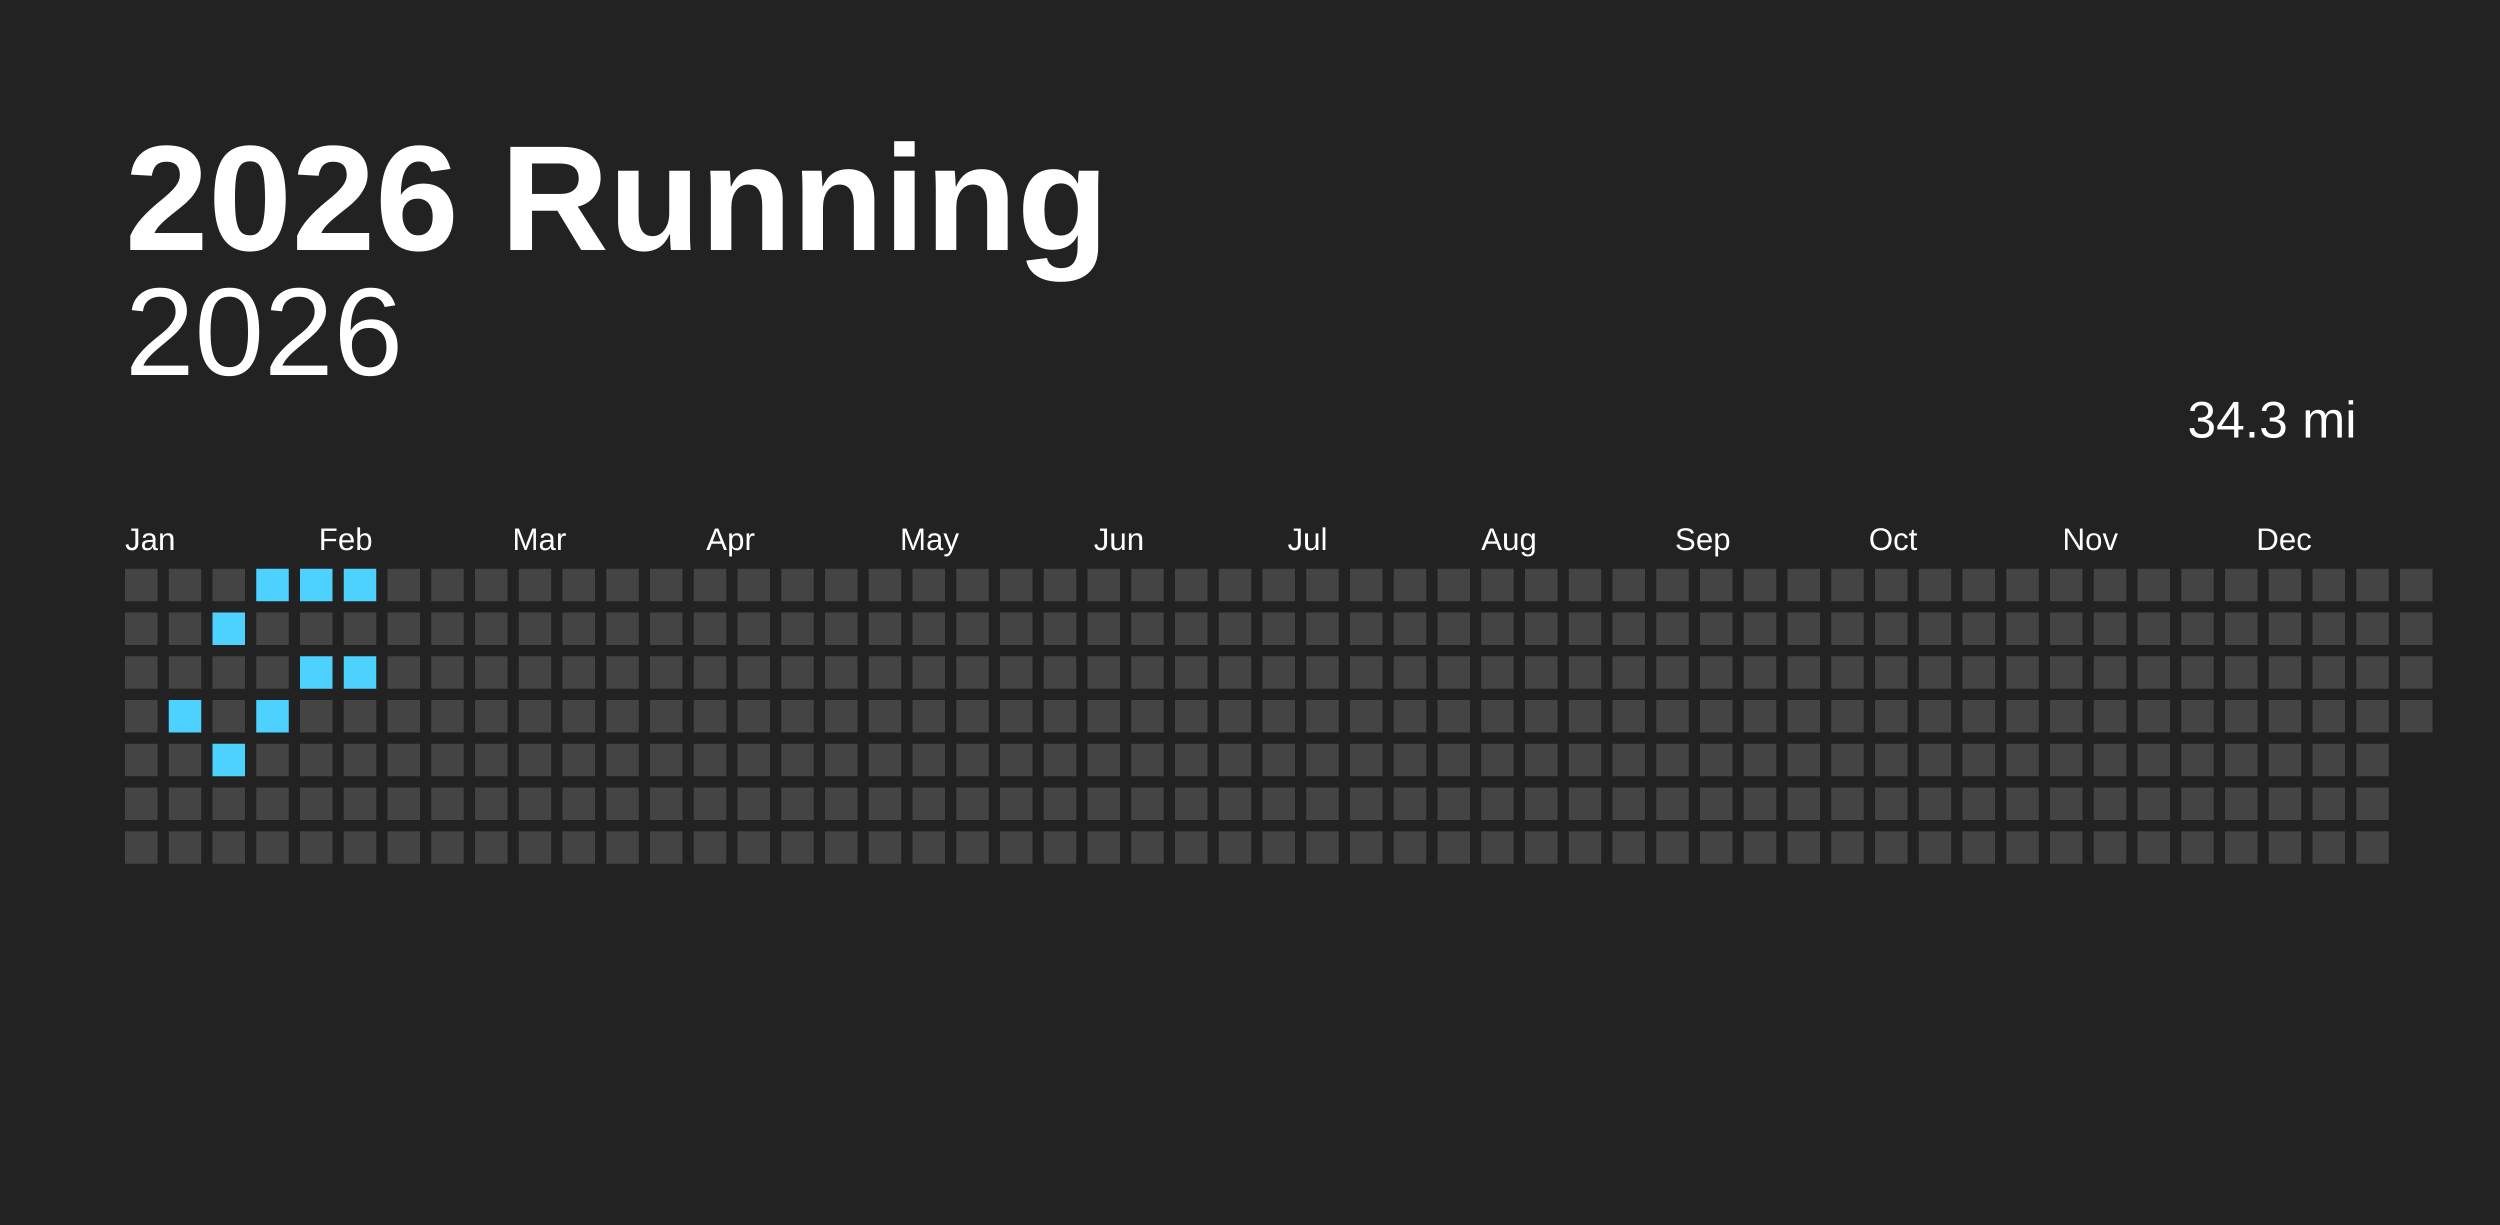
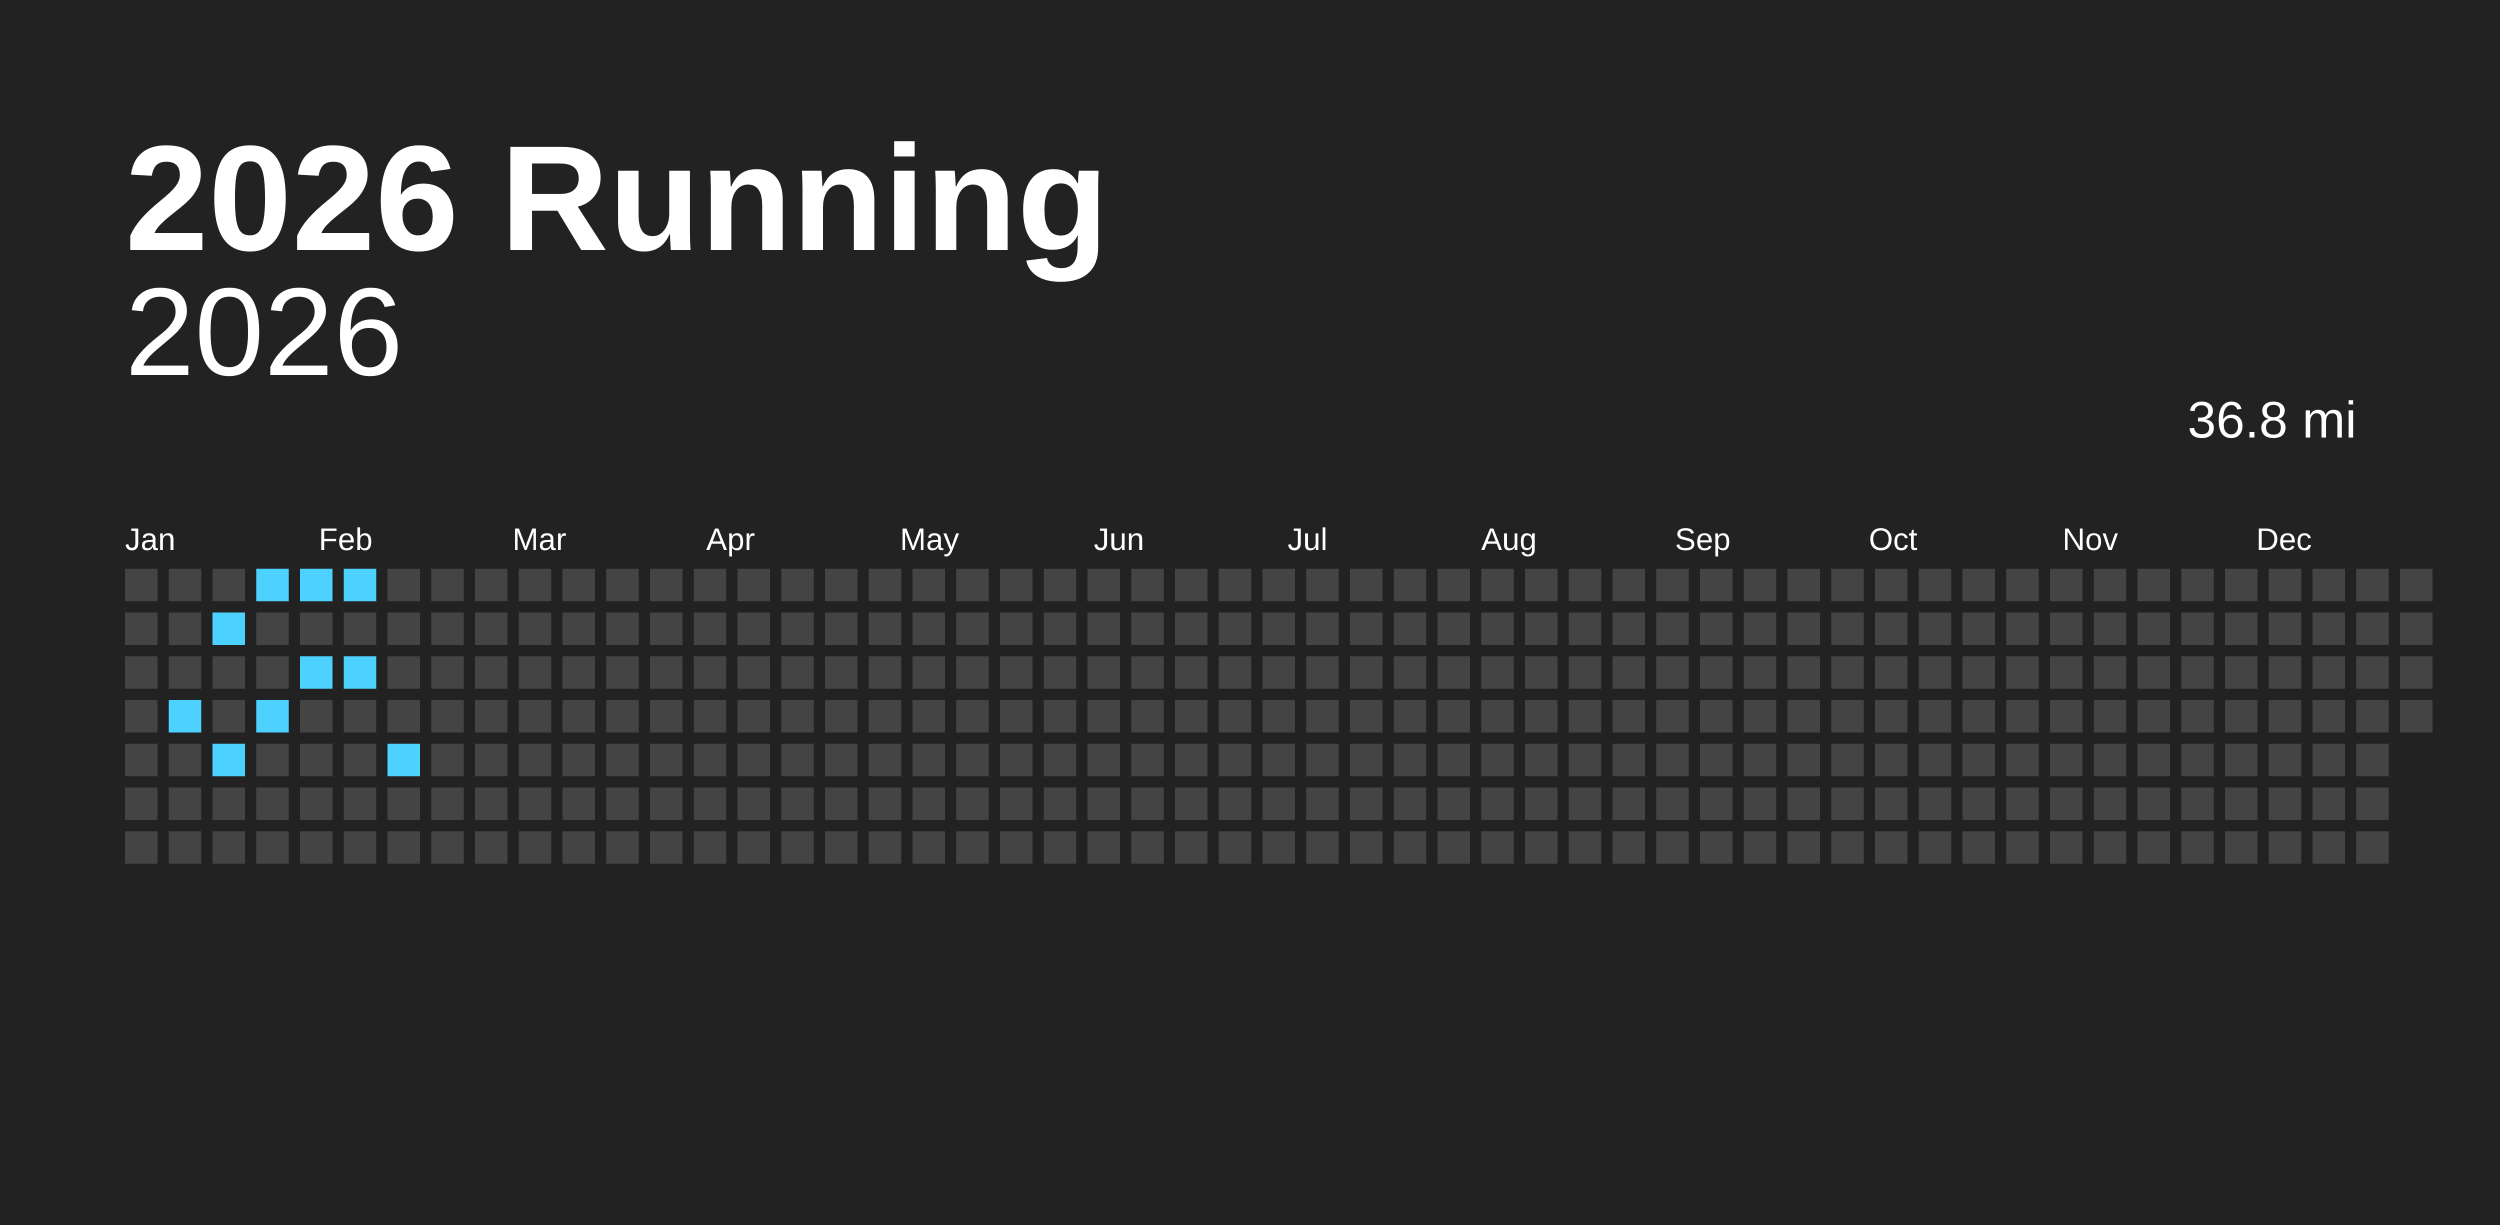
<svg xmlns="http://www.w3.org/2000/svg" baseProfile="full" height="98mm" version="1.1" viewBox="0,0,200,98" width="200mm">
  <defs />
  <rect fill="#222222" height="98" width="200" x="0" y="0" />
  <text fill="#FFFFFF" style="font-size:12px; font-family:Arial; font-weight:bold;" x="10" y="20">2026 Running</text>
  <text alignment-baseline="hanging" fill="#FFFFFF" style="font-size:10.0px; font-family:Arial;" x="10" y="30">2026</text>
-   <text alignment-baseline="hanging" fill="#FFFFFF" style="font-size:4.125px; font-family:Arial;" x="175" y="35">34.3 mi</text>
+   <text alignment-baseline="hanging" fill="#FFFFFF" style="font-size:4.125px; font-family:Arial;" x="175" y="35">36.8 mi</text>
  <text fill="#FFFFFF" style="font-size:2.5px; font-family:Arial" x="10.0" y="44">Jan</text>
  <text fill="#FFFFFF" style="font-size:2.5px; font-family:Arial" x="25.5" y="44">Feb</text>
  <text fill="#FFFFFF" style="font-size:2.5px; font-family:Arial" x="41.0" y="44">Mar</text>
  <text fill="#FFFFFF" style="font-size:2.5px; font-family:Arial" x="56.5" y="44">Apr</text>
  <text fill="#FFFFFF" style="font-size:2.5px; font-family:Arial" x="72.0" y="44">May</text>
  <text fill="#FFFFFF" style="font-size:2.5px; font-family:Arial" x="87.5" y="44">Jun</text>
  <text fill="#FFFFFF" style="font-size:2.5px; font-family:Arial" x="103.0" y="44">Jul</text>
  <text fill="#FFFFFF" style="font-size:2.5px; font-family:Arial" x="118.5" y="44">Aug</text>
  <text fill="#FFFFFF" style="font-size:2.5px; font-family:Arial" x="134.0" y="44">Sep</text>
  <text fill="#FFFFFF" style="font-size:2.5px; font-family:Arial" x="149.5" y="44">Oct</text>
  <text fill="#FFFFFF" style="font-size:2.5px; font-family:Arial" x="165.0" y="44">Nov</text>
  <text fill="#FFFFFF" style="font-size:2.5px; font-family:Arial" x="180.5" y="44">Dec</text>
  <rect fill="#444444" height="2.6" width="2.6" x="10.0" y="45.5" />
  <rect fill="#444444" height="2.6" width="2.6" x="10.0" y="49.0" />
  <rect fill="#444444" height="2.6" width="2.6" x="10.0" y="52.5" />
  <rect fill="#444444" height="2.6" width="2.6" x="10.0" y="56.0" />
  <rect fill="#444444" height="2.6" width="2.6" x="10.0" y="59.5" />
  <rect fill="#444444" height="2.6" width="2.6" x="10.0" y="63.0" />
  <rect fill="#444444" height="2.6" width="2.6" x="10.0" y="66.5" />
  <rect fill="#444444" height="2.6" width="2.6" x="13.5" y="45.5" />
  <rect fill="#444444" height="2.6" width="2.6" x="13.5" y="49.0" />
  <rect fill="#444444" height="2.6" width="2.6" x="13.5" y="52.5" />
  <rect fill="#4dd2ff" height="2.6" width="2.6" x="13.5" y="56.0" />
  <rect fill="#444444" height="2.6" width="2.6" x="13.5" y="59.5" />
  <rect fill="#444444" height="2.6" width="2.6" x="13.5" y="63.0" />
  <rect fill="#444444" height="2.6" width="2.6" x="13.5" y="66.5" />
  <rect fill="#444444" height="2.6" width="2.6" x="17.0" y="45.5" />
  <rect fill="#4dd2ff" height="2.6" width="2.6" x="17.0" y="49.0" />
  <rect fill="#444444" height="2.6" width="2.6" x="17.0" y="52.5" />
  <rect fill="#444444" height="2.6" width="2.6" x="17.0" y="56.0" />
  <rect fill="#4dd2ff" height="2.6" width="2.6" x="17.0" y="59.5" />
  <rect fill="#444444" height="2.6" width="2.6" x="17.0" y="63.0" />
  <rect fill="#444444" height="2.6" width="2.6" x="17.0" y="66.5" />
  <rect fill="#4dd2ff" height="2.6" width="2.6" x="20.5" y="45.5" />
  <rect fill="#444444" height="2.6" width="2.6" x="20.5" y="49.0" />
  <rect fill="#444444" height="2.6" width="2.6" x="20.5" y="52.5" />
  <rect fill="#4dd2ff" height="2.6" width="2.6" x="20.5" y="56.0" />
  <rect fill="#444444" height="2.6" width="2.6" x="20.5" y="59.5" />
  <rect fill="#444444" height="2.6" width="2.6" x="20.5" y="63.0" />
  <rect fill="#444444" height="2.6" width="2.6" x="20.5" y="66.5" />
  <rect fill="#4dd2ff" height="2.6" width="2.6" x="24.0" y="45.5" />
  <rect fill="#444444" height="2.6" width="2.6" x="24.0" y="49.0" />
  <rect fill="#4dd2ff" height="2.6" width="2.6" x="24.0" y="52.5" />
  <rect fill="#444444" height="2.6" width="2.6" x="24.0" y="56.0" />
  <rect fill="#444444" height="2.6" width="2.6" x="24.0" y="59.5" />
  <rect fill="#444444" height="2.6" width="2.6" x="24.0" y="63.0" />
  <rect fill="#444444" height="2.6" width="2.6" x="24.0" y="66.5" />
  <rect fill="#4dd2ff" height="2.6" width="2.6" x="27.5" y="45.5" />
  <rect fill="#444444" height="2.6" width="2.6" x="27.5" y="49.0" />
  <rect fill="#4dd2ff" height="2.6" width="2.6" x="27.5" y="52.5" />
  <rect fill="#444444" height="2.6" width="2.6" x="27.5" y="56.0" />
  <rect fill="#444444" height="2.6" width="2.6" x="27.5" y="59.5" />
  <rect fill="#444444" height="2.6" width="2.6" x="27.5" y="63.0" />
  <rect fill="#444444" height="2.6" width="2.6" x="27.5" y="66.5" />
  <rect fill="#444444" height="2.6" width="2.6" x="31.0" y="45.5" />
  <rect fill="#444444" height="2.6" width="2.6" x="31.0" y="49.0" />
  <rect fill="#444444" height="2.6" width="2.6" x="31.0" y="52.5" />
  <rect fill="#444444" height="2.6" width="2.6" x="31.0" y="56.0" />
-   <rect fill="#444444" height="2.6" width="2.6" x="31.0" y="59.5" />
+   <rect fill="#4dd2ff" height="2.6" width="2.6" x="31.0" y="59.5" />
  <rect fill="#444444" height="2.6" width="2.6" x="31.0" y="63.0" />
  <rect fill="#444444" height="2.6" width="2.6" x="31.0" y="66.5" />
  <rect fill="#444444" height="2.6" width="2.6" x="34.5" y="45.5" />
  <rect fill="#444444" height="2.6" width="2.6" x="34.5" y="49.0" />
  <rect fill="#444444" height="2.6" width="2.6" x="34.5" y="52.5" />
  <rect fill="#444444" height="2.6" width="2.6" x="34.5" y="56.0" />
  <rect fill="#444444" height="2.6" width="2.6" x="34.5" y="59.5" />
  <rect fill="#444444" height="2.6" width="2.6" x="34.5" y="63.0" />
  <rect fill="#444444" height="2.6" width="2.6" x="34.5" y="66.5" />
  <rect fill="#444444" height="2.6" width="2.6" x="38.0" y="45.5" />
  <rect fill="#444444" height="2.6" width="2.6" x="38.0" y="49.0" />
  <rect fill="#444444" height="2.6" width="2.6" x="38.0" y="52.5" />
  <rect fill="#444444" height="2.6" width="2.6" x="38.0" y="56.0" />
  <rect fill="#444444" height="2.6" width="2.6" x="38.0" y="59.5" />
  <rect fill="#444444" height="2.6" width="2.6" x="38.0" y="63.0" />
  <rect fill="#444444" height="2.6" width="2.6" x="38.0" y="66.5" />
  <rect fill="#444444" height="2.6" width="2.6" x="41.5" y="45.5" />
  <rect fill="#444444" height="2.6" width="2.6" x="41.5" y="49.0" />
  <rect fill="#444444" height="2.6" width="2.6" x="41.5" y="52.5" />
  <rect fill="#444444" height="2.6" width="2.6" x="41.5" y="56.0" />
  <rect fill="#444444" height="2.6" width="2.6" x="41.5" y="59.5" />
  <rect fill="#444444" height="2.6" width="2.6" x="41.5" y="63.0" />
  <rect fill="#444444" height="2.6" width="2.6" x="41.5" y="66.5" />
  <rect fill="#444444" height="2.6" width="2.6" x="45.0" y="45.5" />
  <rect fill="#444444" height="2.6" width="2.6" x="45.0" y="49.0" />
  <rect fill="#444444" height="2.6" width="2.6" x="45.0" y="52.5" />
  <rect fill="#444444" height="2.6" width="2.6" x="45.0" y="56.0" />
  <rect fill="#444444" height="2.6" width="2.6" x="45.0" y="59.5" />
  <rect fill="#444444" height="2.6" width="2.6" x="45.0" y="63.0" />
  <rect fill="#444444" height="2.6" width="2.6" x="45.0" y="66.5" />
  <rect fill="#444444" height="2.6" width="2.6" x="48.5" y="45.5" />
  <rect fill="#444444" height="2.6" width="2.6" x="48.5" y="49.0" />
  <rect fill="#444444" height="2.6" width="2.6" x="48.5" y="52.5" />
  <rect fill="#444444" height="2.6" width="2.6" x="48.5" y="56.0" />
  <rect fill="#444444" height="2.6" width="2.6" x="48.5" y="59.5" />
  <rect fill="#444444" height="2.6" width="2.6" x="48.5" y="63.0" />
  <rect fill="#444444" height="2.6" width="2.6" x="48.5" y="66.5" />
  <rect fill="#444444" height="2.6" width="2.6" x="52.0" y="45.5" />
  <rect fill="#444444" height="2.6" width="2.6" x="52.0" y="49.0" />
  <rect fill="#444444" height="2.6" width="2.6" x="52.0" y="52.5" />
  <rect fill="#444444" height="2.6" width="2.6" x="52.0" y="56.0" />
  <rect fill="#444444" height="2.6" width="2.6" x="52.0" y="59.5" />
  <rect fill="#444444" height="2.6" width="2.6" x="52.0" y="63.0" />
  <rect fill="#444444" height="2.6" width="2.6" x="52.0" y="66.5" />
  <rect fill="#444444" height="2.6" width="2.6" x="55.5" y="45.5" />
  <rect fill="#444444" height="2.6" width="2.6" x="55.5" y="49.0" />
  <rect fill="#444444" height="2.6" width="2.6" x="55.5" y="52.5" />
  <rect fill="#444444" height="2.6" width="2.6" x="55.5" y="56.0" />
  <rect fill="#444444" height="2.6" width="2.6" x="55.5" y="59.5" />
  <rect fill="#444444" height="2.6" width="2.6" x="55.5" y="63.0" />
  <rect fill="#444444" height="2.6" width="2.6" x="55.5" y="66.5" />
  <rect fill="#444444" height="2.6" width="2.6" x="59.0" y="45.5" />
  <rect fill="#444444" height="2.6" width="2.6" x="59.0" y="49.0" />
  <rect fill="#444444" height="2.6" width="2.6" x="59.0" y="52.5" />
  <rect fill="#444444" height="2.6" width="2.6" x="59.0" y="56.0" />
  <rect fill="#444444" height="2.6" width="2.6" x="59.0" y="59.5" />
  <rect fill="#444444" height="2.6" width="2.6" x="59.0" y="63.0" />
  <rect fill="#444444" height="2.6" width="2.6" x="59.0" y="66.5" />
  <rect fill="#444444" height="2.6" width="2.6" x="62.5" y="45.5" />
  <rect fill="#444444" height="2.6" width="2.6" x="62.5" y="49.0" />
  <rect fill="#444444" height="2.6" width="2.6" x="62.5" y="52.5" />
  <rect fill="#444444" height="2.6" width="2.6" x="62.5" y="56.0" />
  <rect fill="#444444" height="2.6" width="2.6" x="62.5" y="59.5" />
  <rect fill="#444444" height="2.6" width="2.6" x="62.5" y="63.0" />
  <rect fill="#444444" height="2.6" width="2.6" x="62.5" y="66.5" />
  <rect fill="#444444" height="2.6" width="2.6" x="66.0" y="45.5" />
  <rect fill="#444444" height="2.6" width="2.6" x="66.0" y="49.0" />
  <rect fill="#444444" height="2.6" width="2.6" x="66.0" y="52.5" />
  <rect fill="#444444" height="2.6" width="2.6" x="66.0" y="56.0" />
  <rect fill="#444444" height="2.6" width="2.6" x="66.0" y="59.5" />
  <rect fill="#444444" height="2.6" width="2.6" x="66.0" y="63.0" />
  <rect fill="#444444" height="2.6" width="2.6" x="66.0" y="66.5" />
  <rect fill="#444444" height="2.6" width="2.6" x="69.5" y="45.5" />
  <rect fill="#444444" height="2.6" width="2.6" x="69.5" y="49.0" />
  <rect fill="#444444" height="2.6" width="2.6" x="69.5" y="52.5" />
  <rect fill="#444444" height="2.6" width="2.6" x="69.5" y="56.0" />
  <rect fill="#444444" height="2.6" width="2.6" x="69.5" y="59.5" />
  <rect fill="#444444" height="2.6" width="2.6" x="69.5" y="63.0" />
  <rect fill="#444444" height="2.6" width="2.6" x="69.5" y="66.5" />
  <rect fill="#444444" height="2.6" width="2.6" x="73.0" y="45.5" />
  <rect fill="#444444" height="2.6" width="2.6" x="73.0" y="49.0" />
  <rect fill="#444444" height="2.6" width="2.6" x="73.0" y="52.5" />
  <rect fill="#444444" height="2.6" width="2.6" x="73.0" y="56.0" />
  <rect fill="#444444" height="2.6" width="2.6" x="73.0" y="59.5" />
  <rect fill="#444444" height="2.6" width="2.6" x="73.0" y="63.0" />
  <rect fill="#444444" height="2.6" width="2.6" x="73.0" y="66.5" />
  <rect fill="#444444" height="2.6" width="2.6" x="76.5" y="45.5" />
  <rect fill="#444444" height="2.6" width="2.6" x="76.5" y="49.0" />
  <rect fill="#444444" height="2.6" width="2.6" x="76.5" y="52.5" />
  <rect fill="#444444" height="2.6" width="2.6" x="76.5" y="56.0" />
  <rect fill="#444444" height="2.6" width="2.6" x="76.5" y="59.5" />
  <rect fill="#444444" height="2.6" width="2.6" x="76.5" y="63.0" />
  <rect fill="#444444" height="2.6" width="2.6" x="76.5" y="66.5" />
  <rect fill="#444444" height="2.6" width="2.6" x="80.0" y="45.5" />
  <rect fill="#444444" height="2.6" width="2.6" x="80.0" y="49.0" />
  <rect fill="#444444" height="2.6" width="2.6" x="80.0" y="52.5" />
  <rect fill="#444444" height="2.6" width="2.6" x="80.0" y="56.0" />
  <rect fill="#444444" height="2.6" width="2.6" x="80.0" y="59.5" />
  <rect fill="#444444" height="2.6" width="2.6" x="80.0" y="63.0" />
  <rect fill="#444444" height="2.6" width="2.6" x="80.0" y="66.5" />
  <rect fill="#444444" height="2.6" width="2.6" x="83.5" y="45.5" />
  <rect fill="#444444" height="2.6" width="2.6" x="83.5" y="49.0" />
  <rect fill="#444444" height="2.6" width="2.6" x="83.5" y="52.5" />
  <rect fill="#444444" height="2.6" width="2.6" x="83.5" y="56.0" />
  <rect fill="#444444" height="2.6" width="2.6" x="83.5" y="59.5" />
  <rect fill="#444444" height="2.6" width="2.6" x="83.5" y="63.0" />
  <rect fill="#444444" height="2.6" width="2.6" x="83.5" y="66.5" />
  <rect fill="#444444" height="2.6" width="2.6" x="87.0" y="45.5" />
  <rect fill="#444444" height="2.6" width="2.6" x="87.0" y="49.0" />
  <rect fill="#444444" height="2.6" width="2.6" x="87.0" y="52.5" />
  <rect fill="#444444" height="2.6" width="2.6" x="87.0" y="56.0" />
  <rect fill="#444444" height="2.6" width="2.6" x="87.0" y="59.5" />
  <rect fill="#444444" height="2.6" width="2.6" x="87.0" y="63.0" />
  <rect fill="#444444" height="2.6" width="2.6" x="87.0" y="66.5" />
  <rect fill="#444444" height="2.6" width="2.6" x="90.5" y="45.5" />
  <rect fill="#444444" height="2.6" width="2.6" x="90.5" y="49.0" />
  <rect fill="#444444" height="2.6" width="2.6" x="90.5" y="52.5" />
  <rect fill="#444444" height="2.6" width="2.6" x="90.5" y="56.0" />
  <rect fill="#444444" height="2.6" width="2.6" x="90.5" y="59.5" />
  <rect fill="#444444" height="2.6" width="2.6" x="90.5" y="63.0" />
  <rect fill="#444444" height="2.6" width="2.6" x="90.5" y="66.5" />
  <rect fill="#444444" height="2.6" width="2.6" x="94.0" y="45.5" />
  <rect fill="#444444" height="2.6" width="2.6" x="94.0" y="49.0" />
  <rect fill="#444444" height="2.6" width="2.6" x="94.0" y="52.5" />
  <rect fill="#444444" height="2.6" width="2.6" x="94.0" y="56.0" />
  <rect fill="#444444" height="2.6" width="2.6" x="94.0" y="59.5" />
  <rect fill="#444444" height="2.6" width="2.6" x="94.0" y="63.0" />
  <rect fill="#444444" height="2.6" width="2.6" x="94.0" y="66.5" />
  <rect fill="#444444" height="2.6" width="2.6" x="97.5" y="45.5" />
  <rect fill="#444444" height="2.6" width="2.6" x="97.5" y="49.0" />
  <rect fill="#444444" height="2.6" width="2.6" x="97.5" y="52.5" />
  <rect fill="#444444" height="2.6" width="2.6" x="97.5" y="56.0" />
  <rect fill="#444444" height="2.6" width="2.6" x="97.5" y="59.5" />
  <rect fill="#444444" height="2.6" width="2.6" x="97.5" y="63.0" />
  <rect fill="#444444" height="2.6" width="2.6" x="97.5" y="66.5" />
  <rect fill="#444444" height="2.6" width="2.6" x="101.0" y="45.5" />
  <rect fill="#444444" height="2.6" width="2.6" x="101.0" y="49.0" />
  <rect fill="#444444" height="2.6" width="2.6" x="101.0" y="52.5" />
  <rect fill="#444444" height="2.6" width="2.6" x="101.0" y="56.0" />
  <rect fill="#444444" height="2.6" width="2.6" x="101.0" y="59.5" />
  <rect fill="#444444" height="2.6" width="2.6" x="101.0" y="63.0" />
  <rect fill="#444444" height="2.6" width="2.6" x="101.0" y="66.5" />
  <rect fill="#444444" height="2.6" width="2.6" x="104.5" y="45.5" />
  <rect fill="#444444" height="2.6" width="2.6" x="104.5" y="49.0" />
  <rect fill="#444444" height="2.6" width="2.6" x="104.5" y="52.5" />
  <rect fill="#444444" height="2.6" width="2.6" x="104.5" y="56.0" />
  <rect fill="#444444" height="2.6" width="2.6" x="104.5" y="59.5" />
  <rect fill="#444444" height="2.6" width="2.6" x="104.5" y="63.0" />
  <rect fill="#444444" height="2.6" width="2.6" x="104.5" y="66.5" />
  <rect fill="#444444" height="2.6" width="2.6" x="108.0" y="45.5" />
  <rect fill="#444444" height="2.6" width="2.6" x="108.0" y="49.0" />
  <rect fill="#444444" height="2.6" width="2.6" x="108.0" y="52.5" />
  <rect fill="#444444" height="2.6" width="2.6" x="108.0" y="56.0" />
  <rect fill="#444444" height="2.6" width="2.6" x="108.0" y="59.5" />
  <rect fill="#444444" height="2.6" width="2.6" x="108.0" y="63.0" />
  <rect fill="#444444" height="2.6" width="2.6" x="108.0" y="66.5" />
  <rect fill="#444444" height="2.6" width="2.6" x="111.5" y="45.5" />
  <rect fill="#444444" height="2.6" width="2.6" x="111.5" y="49.0" />
  <rect fill="#444444" height="2.6" width="2.6" x="111.5" y="52.5" />
  <rect fill="#444444" height="2.6" width="2.6" x="111.5" y="56.0" />
  <rect fill="#444444" height="2.6" width="2.6" x="111.5" y="59.5" />
  <rect fill="#444444" height="2.6" width="2.6" x="111.5" y="63.0" />
  <rect fill="#444444" height="2.6" width="2.6" x="111.5" y="66.5" />
  <rect fill="#444444" height="2.6" width="2.6" x="115.0" y="45.5" />
  <rect fill="#444444" height="2.6" width="2.6" x="115.0" y="49.0" />
  <rect fill="#444444" height="2.6" width="2.6" x="115.0" y="52.5" />
  <rect fill="#444444" height="2.6" width="2.6" x="115.0" y="56.0" />
  <rect fill="#444444" height="2.6" width="2.6" x="115.0" y="59.5" />
  <rect fill="#444444" height="2.6" width="2.6" x="115.0" y="63.0" />
  <rect fill="#444444" height="2.6" width="2.6" x="115.0" y="66.5" />
  <rect fill="#444444" height="2.6" width="2.6" x="118.5" y="45.5" />
  <rect fill="#444444" height="2.6" width="2.6" x="118.5" y="49.0" />
  <rect fill="#444444" height="2.6" width="2.6" x="118.5" y="52.5" />
  <rect fill="#444444" height="2.6" width="2.6" x="118.5" y="56.0" />
  <rect fill="#444444" height="2.6" width="2.6" x="118.5" y="59.5" />
  <rect fill="#444444" height="2.6" width="2.6" x="118.5" y="63.0" />
  <rect fill="#444444" height="2.6" width="2.6" x="118.5" y="66.5" />
  <rect fill="#444444" height="2.6" width="2.6" x="122.0" y="45.5" />
  <rect fill="#444444" height="2.6" width="2.6" x="122.0" y="49.0" />
  <rect fill="#444444" height="2.6" width="2.6" x="122.0" y="52.5" />
  <rect fill="#444444" height="2.6" width="2.6" x="122.0" y="56.0" />
  <rect fill="#444444" height="2.6" width="2.6" x="122.0" y="59.5" />
  <rect fill="#444444" height="2.6" width="2.6" x="122.0" y="63.0" />
  <rect fill="#444444" height="2.6" width="2.6" x="122.0" y="66.5" />
  <rect fill="#444444" height="2.6" width="2.6" x="125.5" y="45.5" />
  <rect fill="#444444" height="2.6" width="2.6" x="125.5" y="49.0" />
  <rect fill="#444444" height="2.6" width="2.6" x="125.5" y="52.5" />
  <rect fill="#444444" height="2.6" width="2.6" x="125.5" y="56.0" />
  <rect fill="#444444" height="2.6" width="2.6" x="125.5" y="59.5" />
  <rect fill="#444444" height="2.6" width="2.6" x="125.5" y="63.0" />
  <rect fill="#444444" height="2.6" width="2.6" x="125.5" y="66.5" />
  <rect fill="#444444" height="2.6" width="2.6" x="129.0" y="45.5" />
  <rect fill="#444444" height="2.6" width="2.6" x="129.0" y="49.0" />
  <rect fill="#444444" height="2.6" width="2.6" x="129.0" y="52.5" />
  <rect fill="#444444" height="2.6" width="2.6" x="129.0" y="56.0" />
  <rect fill="#444444" height="2.6" width="2.6" x="129.0" y="59.5" />
  <rect fill="#444444" height="2.6" width="2.6" x="129.0" y="63.0" />
  <rect fill="#444444" height="2.6" width="2.6" x="129.0" y="66.5" />
  <rect fill="#444444" height="2.6" width="2.6" x="132.5" y="45.5" />
  <rect fill="#444444" height="2.6" width="2.6" x="132.5" y="49.0" />
  <rect fill="#444444" height="2.6" width="2.6" x="132.5" y="52.5" />
  <rect fill="#444444" height="2.6" width="2.6" x="132.5" y="56.0" />
  <rect fill="#444444" height="2.6" width="2.6" x="132.5" y="59.5" />
  <rect fill="#444444" height="2.6" width="2.6" x="132.5" y="63.0" />
  <rect fill="#444444" height="2.6" width="2.6" x="132.5" y="66.5" />
  <rect fill="#444444" height="2.6" width="2.6" x="136.0" y="45.5" />
  <rect fill="#444444" height="2.6" width="2.6" x="136.0" y="49.0" />
  <rect fill="#444444" height="2.6" width="2.6" x="136.0" y="52.5" />
  <rect fill="#444444" height="2.6" width="2.6" x="136.0" y="56.0" />
  <rect fill="#444444" height="2.6" width="2.6" x="136.0" y="59.5" />
  <rect fill="#444444" height="2.6" width="2.6" x="136.0" y="63.0" />
  <rect fill="#444444" height="2.6" width="2.6" x="136.0" y="66.5" />
  <rect fill="#444444" height="2.6" width="2.6" x="139.5" y="45.5" />
  <rect fill="#444444" height="2.6" width="2.6" x="139.5" y="49.0" />
  <rect fill="#444444" height="2.6" width="2.6" x="139.5" y="52.5" />
  <rect fill="#444444" height="2.6" width="2.6" x="139.5" y="56.0" />
  <rect fill="#444444" height="2.6" width="2.6" x="139.5" y="59.5" />
  <rect fill="#444444" height="2.6" width="2.6" x="139.5" y="63.0" />
  <rect fill="#444444" height="2.6" width="2.6" x="139.5" y="66.5" />
  <rect fill="#444444" height="2.6" width="2.6" x="143.0" y="45.5" />
  <rect fill="#444444" height="2.6" width="2.6" x="143.0" y="49.0" />
  <rect fill="#444444" height="2.6" width="2.6" x="143.0" y="52.5" />
  <rect fill="#444444" height="2.6" width="2.6" x="143.0" y="56.0" />
  <rect fill="#444444" height="2.6" width="2.6" x="143.0" y="59.5" />
  <rect fill="#444444" height="2.6" width="2.6" x="143.0" y="63.0" />
  <rect fill="#444444" height="2.6" width="2.6" x="143.0" y="66.5" />
  <rect fill="#444444" height="2.6" width="2.6" x="146.5" y="45.5" />
  <rect fill="#444444" height="2.6" width="2.6" x="146.5" y="49.0" />
  <rect fill="#444444" height="2.6" width="2.6" x="146.5" y="52.5" />
  <rect fill="#444444" height="2.6" width="2.6" x="146.5" y="56.0" />
  <rect fill="#444444" height="2.6" width="2.6" x="146.5" y="59.5" />
  <rect fill="#444444" height="2.6" width="2.6" x="146.5" y="63.0" />
  <rect fill="#444444" height="2.6" width="2.6" x="146.5" y="66.5" />
  <rect fill="#444444" height="2.6" width="2.6" x="150.0" y="45.5" />
  <rect fill="#444444" height="2.6" width="2.6" x="150.0" y="49.0" />
  <rect fill="#444444" height="2.6" width="2.6" x="150.0" y="52.5" />
  <rect fill="#444444" height="2.6" width="2.6" x="150.0" y="56.0" />
  <rect fill="#444444" height="2.6" width="2.6" x="150.0" y="59.5" />
  <rect fill="#444444" height="2.6" width="2.6" x="150.0" y="63.0" />
  <rect fill="#444444" height="2.6" width="2.6" x="150.0" y="66.5" />
  <rect fill="#444444" height="2.6" width="2.6" x="153.5" y="45.5" />
  <rect fill="#444444" height="2.6" width="2.6" x="153.5" y="49.0" />
  <rect fill="#444444" height="2.6" width="2.6" x="153.5" y="52.5" />
  <rect fill="#444444" height="2.6" width="2.6" x="153.5" y="56.0" />
  <rect fill="#444444" height="2.6" width="2.6" x="153.5" y="59.5" />
  <rect fill="#444444" height="2.6" width="2.6" x="153.5" y="63.0" />
  <rect fill="#444444" height="2.6" width="2.6" x="153.5" y="66.5" />
  <rect fill="#444444" height="2.6" width="2.6" x="157.0" y="45.5" />
  <rect fill="#444444" height="2.6" width="2.6" x="157.0" y="49.0" />
  <rect fill="#444444" height="2.6" width="2.6" x="157.0" y="52.5" />
  <rect fill="#444444" height="2.6" width="2.6" x="157.0" y="56.0" />
  <rect fill="#444444" height="2.6" width="2.6" x="157.0" y="59.5" />
  <rect fill="#444444" height="2.6" width="2.6" x="157.0" y="63.0" />
  <rect fill="#444444" height="2.6" width="2.6" x="157.0" y="66.5" />
  <rect fill="#444444" height="2.6" width="2.6" x="160.5" y="45.5" />
  <rect fill="#444444" height="2.6" width="2.6" x="160.5" y="49.0" />
  <rect fill="#444444" height="2.6" width="2.6" x="160.5" y="52.5" />
  <rect fill="#444444" height="2.6" width="2.6" x="160.5" y="56.0" />
  <rect fill="#444444" height="2.6" width="2.6" x="160.5" y="59.5" />
  <rect fill="#444444" height="2.6" width="2.6" x="160.5" y="63.0" />
  <rect fill="#444444" height="2.6" width="2.6" x="160.5" y="66.5" />
  <rect fill="#444444" height="2.6" width="2.6" x="164.0" y="45.5" />
  <rect fill="#444444" height="2.6" width="2.6" x="164.0" y="49.0" />
  <rect fill="#444444" height="2.6" width="2.6" x="164.0" y="52.5" />
  <rect fill="#444444" height="2.6" width="2.6" x="164.0" y="56.0" />
  <rect fill="#444444" height="2.6" width="2.6" x="164.0" y="59.5" />
  <rect fill="#444444" height="2.6" width="2.6" x="164.0" y="63.0" />
  <rect fill="#444444" height="2.6" width="2.6" x="164.0" y="66.5" />
  <rect fill="#444444" height="2.6" width="2.6" x="167.5" y="45.5" />
  <rect fill="#444444" height="2.6" width="2.6" x="167.5" y="49.0" />
  <rect fill="#444444" height="2.6" width="2.6" x="167.5" y="52.5" />
  <rect fill="#444444" height="2.6" width="2.6" x="167.5" y="56.0" />
  <rect fill="#444444" height="2.6" width="2.6" x="167.5" y="59.5" />
  <rect fill="#444444" height="2.6" width="2.6" x="167.5" y="63.0" />
  <rect fill="#444444" height="2.6" width="2.6" x="167.5" y="66.5" />
  <rect fill="#444444" height="2.6" width="2.6" x="171.0" y="45.5" />
  <rect fill="#444444" height="2.6" width="2.6" x="171.0" y="49.0" />
  <rect fill="#444444" height="2.6" width="2.6" x="171.0" y="52.5" />
  <rect fill="#444444" height="2.6" width="2.6" x="171.0" y="56.0" />
  <rect fill="#444444" height="2.6" width="2.6" x="171.0" y="59.5" />
  <rect fill="#444444" height="2.6" width="2.6" x="171.0" y="63.0" />
  <rect fill="#444444" height="2.6" width="2.6" x="171.0" y="66.5" />
  <rect fill="#444444" height="2.6" width="2.6" x="174.5" y="45.5" />
  <rect fill="#444444" height="2.6" width="2.6" x="174.5" y="49.0" />
  <rect fill="#444444" height="2.6" width="2.6" x="174.5" y="52.5" />
  <rect fill="#444444" height="2.6" width="2.6" x="174.5" y="56.0" />
  <rect fill="#444444" height="2.6" width="2.6" x="174.5" y="59.5" />
  <rect fill="#444444" height="2.6" width="2.6" x="174.5" y="63.0" />
  <rect fill="#444444" height="2.6" width="2.6" x="174.5" y="66.5" />
  <rect fill="#444444" height="2.6" width="2.6" x="178.0" y="45.5" />
  <rect fill="#444444" height="2.6" width="2.6" x="178.0" y="49.0" />
  <rect fill="#444444" height="2.6" width="2.6" x="178.0" y="52.5" />
  <rect fill="#444444" height="2.6" width="2.6" x="178.0" y="56.0" />
  <rect fill="#444444" height="2.6" width="2.6" x="178.0" y="59.5" />
  <rect fill="#444444" height="2.6" width="2.6" x="178.0" y="63.0" />
  <rect fill="#444444" height="2.6" width="2.6" x="178.0" y="66.5" />
  <rect fill="#444444" height="2.6" width="2.6" x="181.5" y="45.5" />
  <rect fill="#444444" height="2.6" width="2.6" x="181.5" y="49.0" />
  <rect fill="#444444" height="2.6" width="2.6" x="181.5" y="52.5" />
  <rect fill="#444444" height="2.6" width="2.6" x="181.5" y="56.0" />
  <rect fill="#444444" height="2.6" width="2.6" x="181.5" y="59.5" />
  <rect fill="#444444" height="2.6" width="2.6" x="181.5" y="63.0" />
  <rect fill="#444444" height="2.6" width="2.6" x="181.5" y="66.5" />
  <rect fill="#444444" height="2.6" width="2.6" x="185.0" y="45.5" />
  <rect fill="#444444" height="2.6" width="2.6" x="185.0" y="49.0" />
  <rect fill="#444444" height="2.6" width="2.6" x="185.0" y="52.5" />
  <rect fill="#444444" height="2.6" width="2.6" x="185.0" y="56.0" />
  <rect fill="#444444" height="2.6" width="2.6" x="185.0" y="59.5" />
  <rect fill="#444444" height="2.6" width="2.6" x="185.0" y="63.0" />
  <rect fill="#444444" height="2.6" width="2.6" x="185.0" y="66.5" />
  <rect fill="#444444" height="2.6" width="2.6" x="188.5" y="45.5" />
  <rect fill="#444444" height="2.6" width="2.6" x="188.5" y="49.0" />
  <rect fill="#444444" height="2.6" width="2.6" x="188.5" y="52.5" />
  <rect fill="#444444" height="2.6" width="2.6" x="188.5" y="56.0" />
  <rect fill="#444444" height="2.6" width="2.6" x="188.5" y="59.5" />
  <rect fill="#444444" height="2.6" width="2.6" x="188.5" y="63.0" />
  <rect fill="#444444" height="2.6" width="2.6" x="188.5" y="66.5" />
  <rect fill="#444444" height="2.6" width="2.6" x="192.0" y="45.5" />
  <rect fill="#444444" height="2.6" width="2.6" x="192.0" y="49.0" />
  <rect fill="#444444" height="2.6" width="2.6" x="192.0" y="52.5" />
  <rect fill="#444444" height="2.6" width="2.6" x="192.0" y="56.0" />
</svg>
